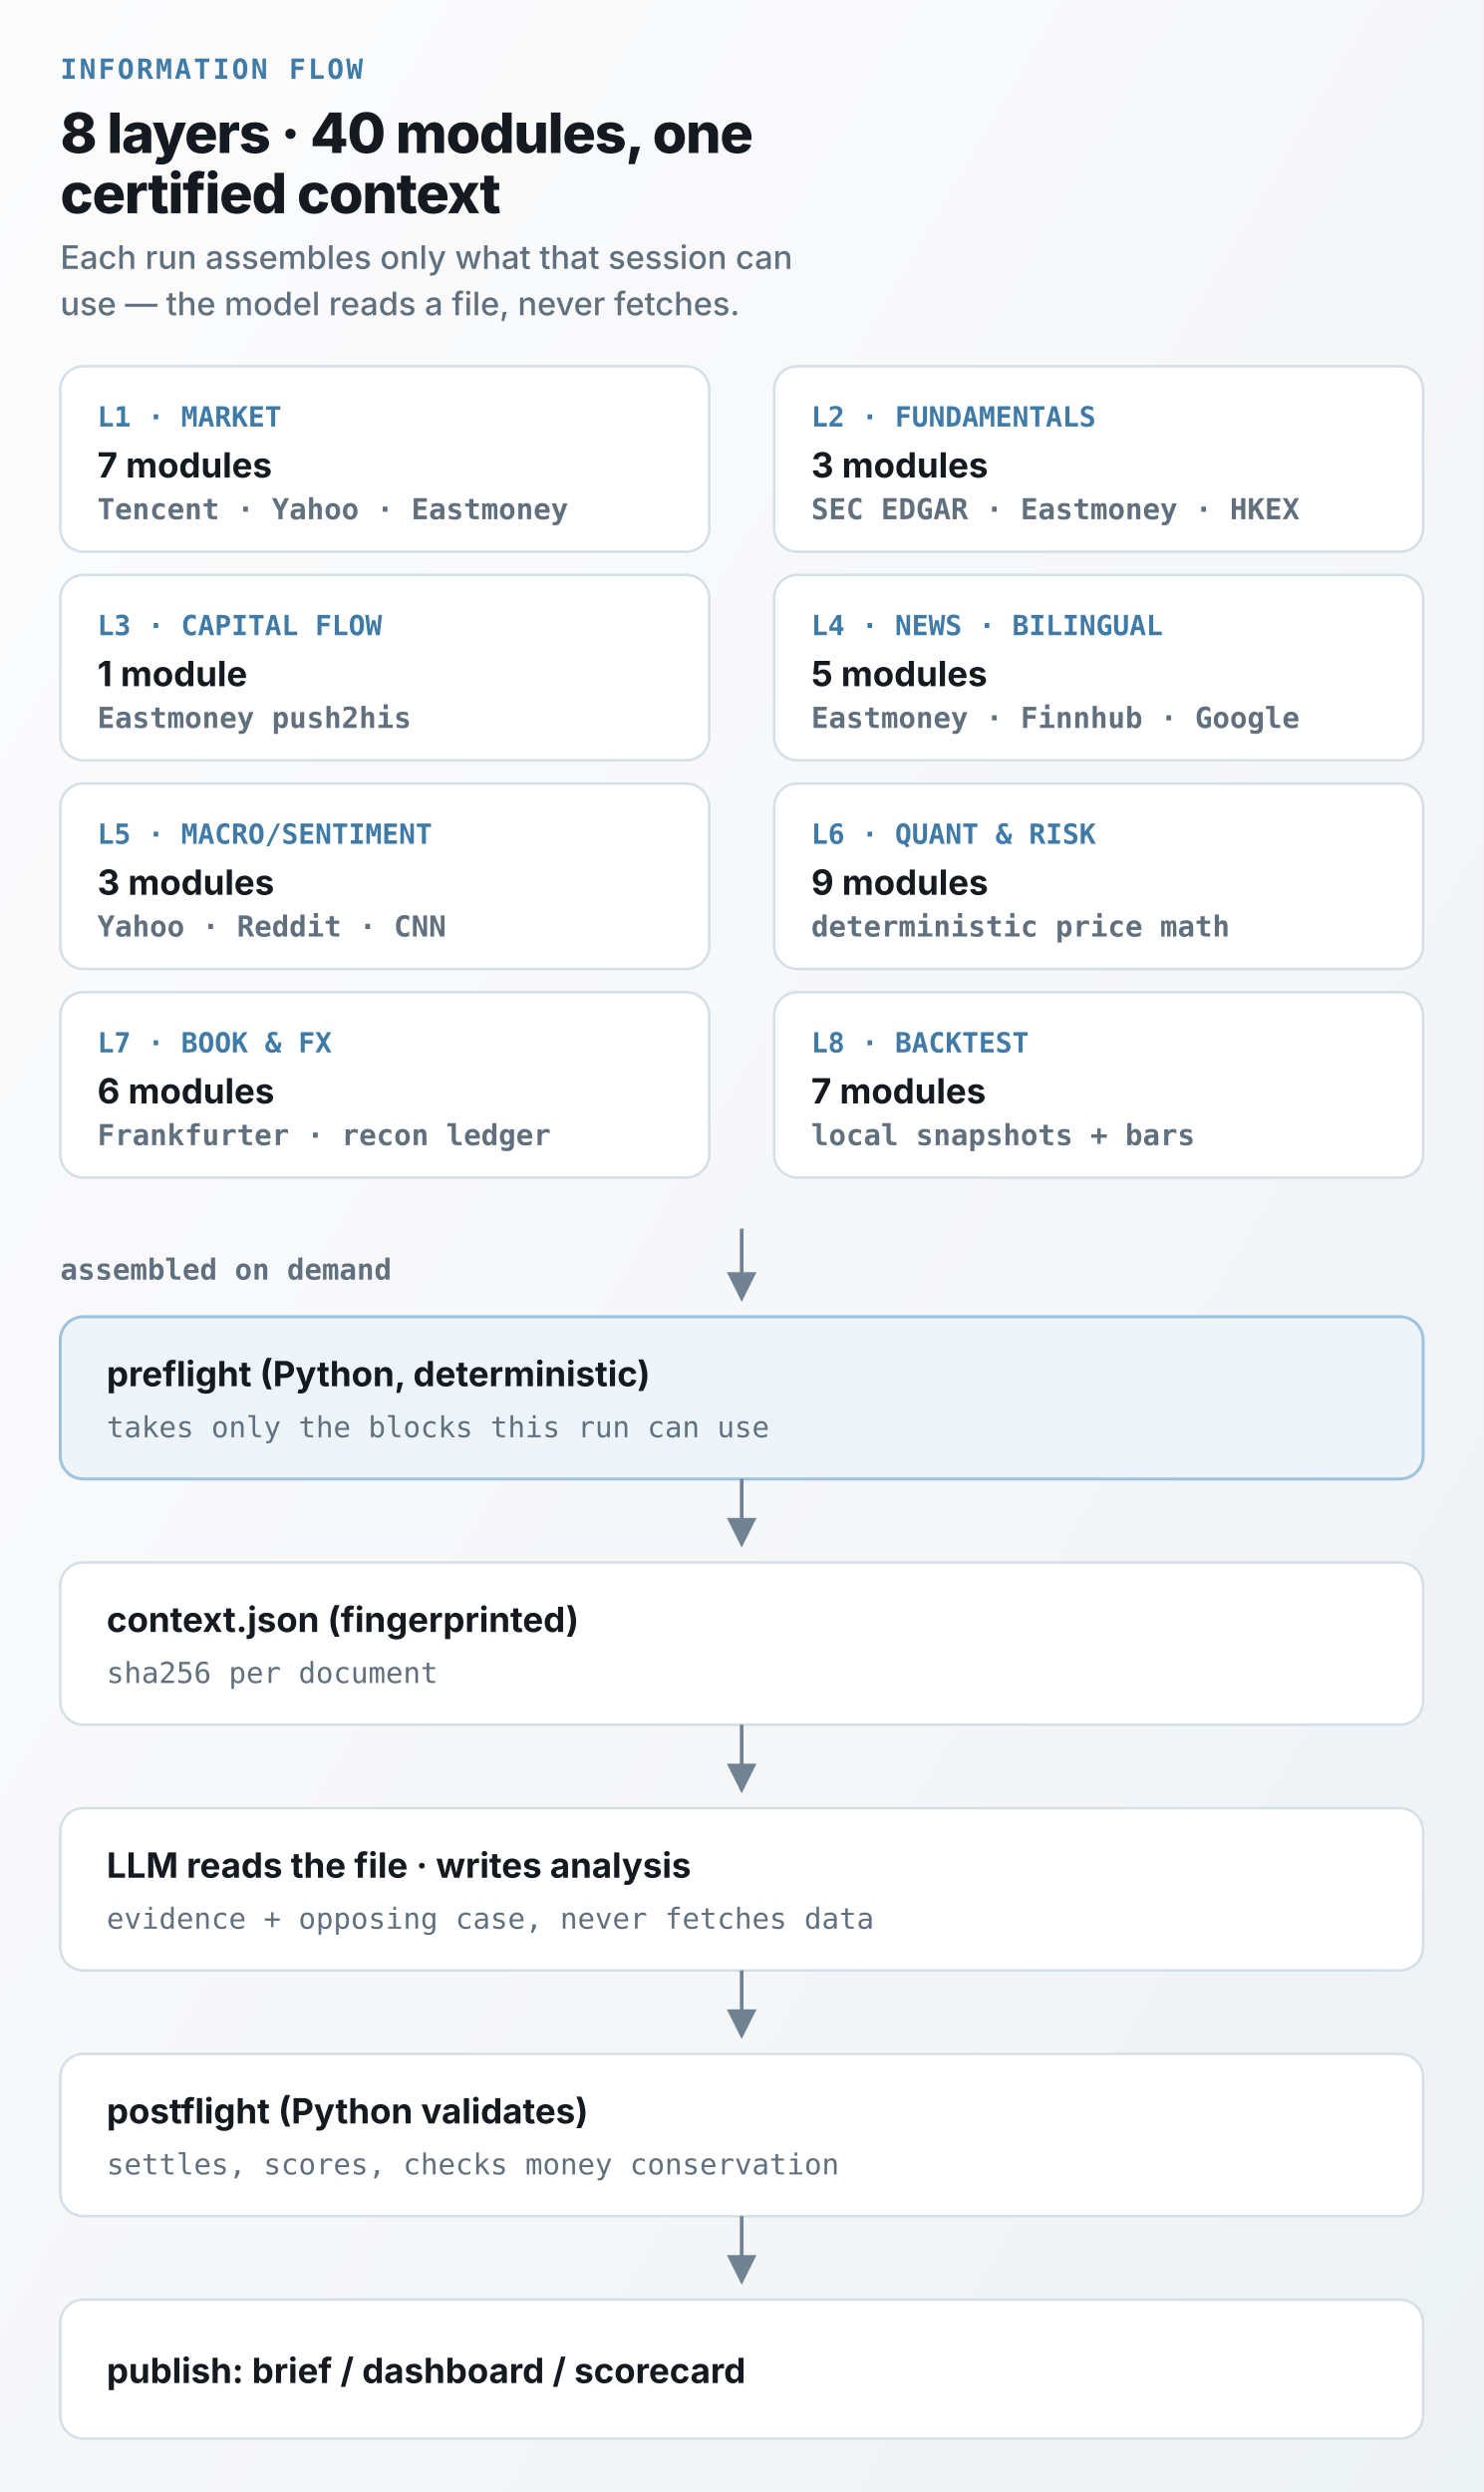
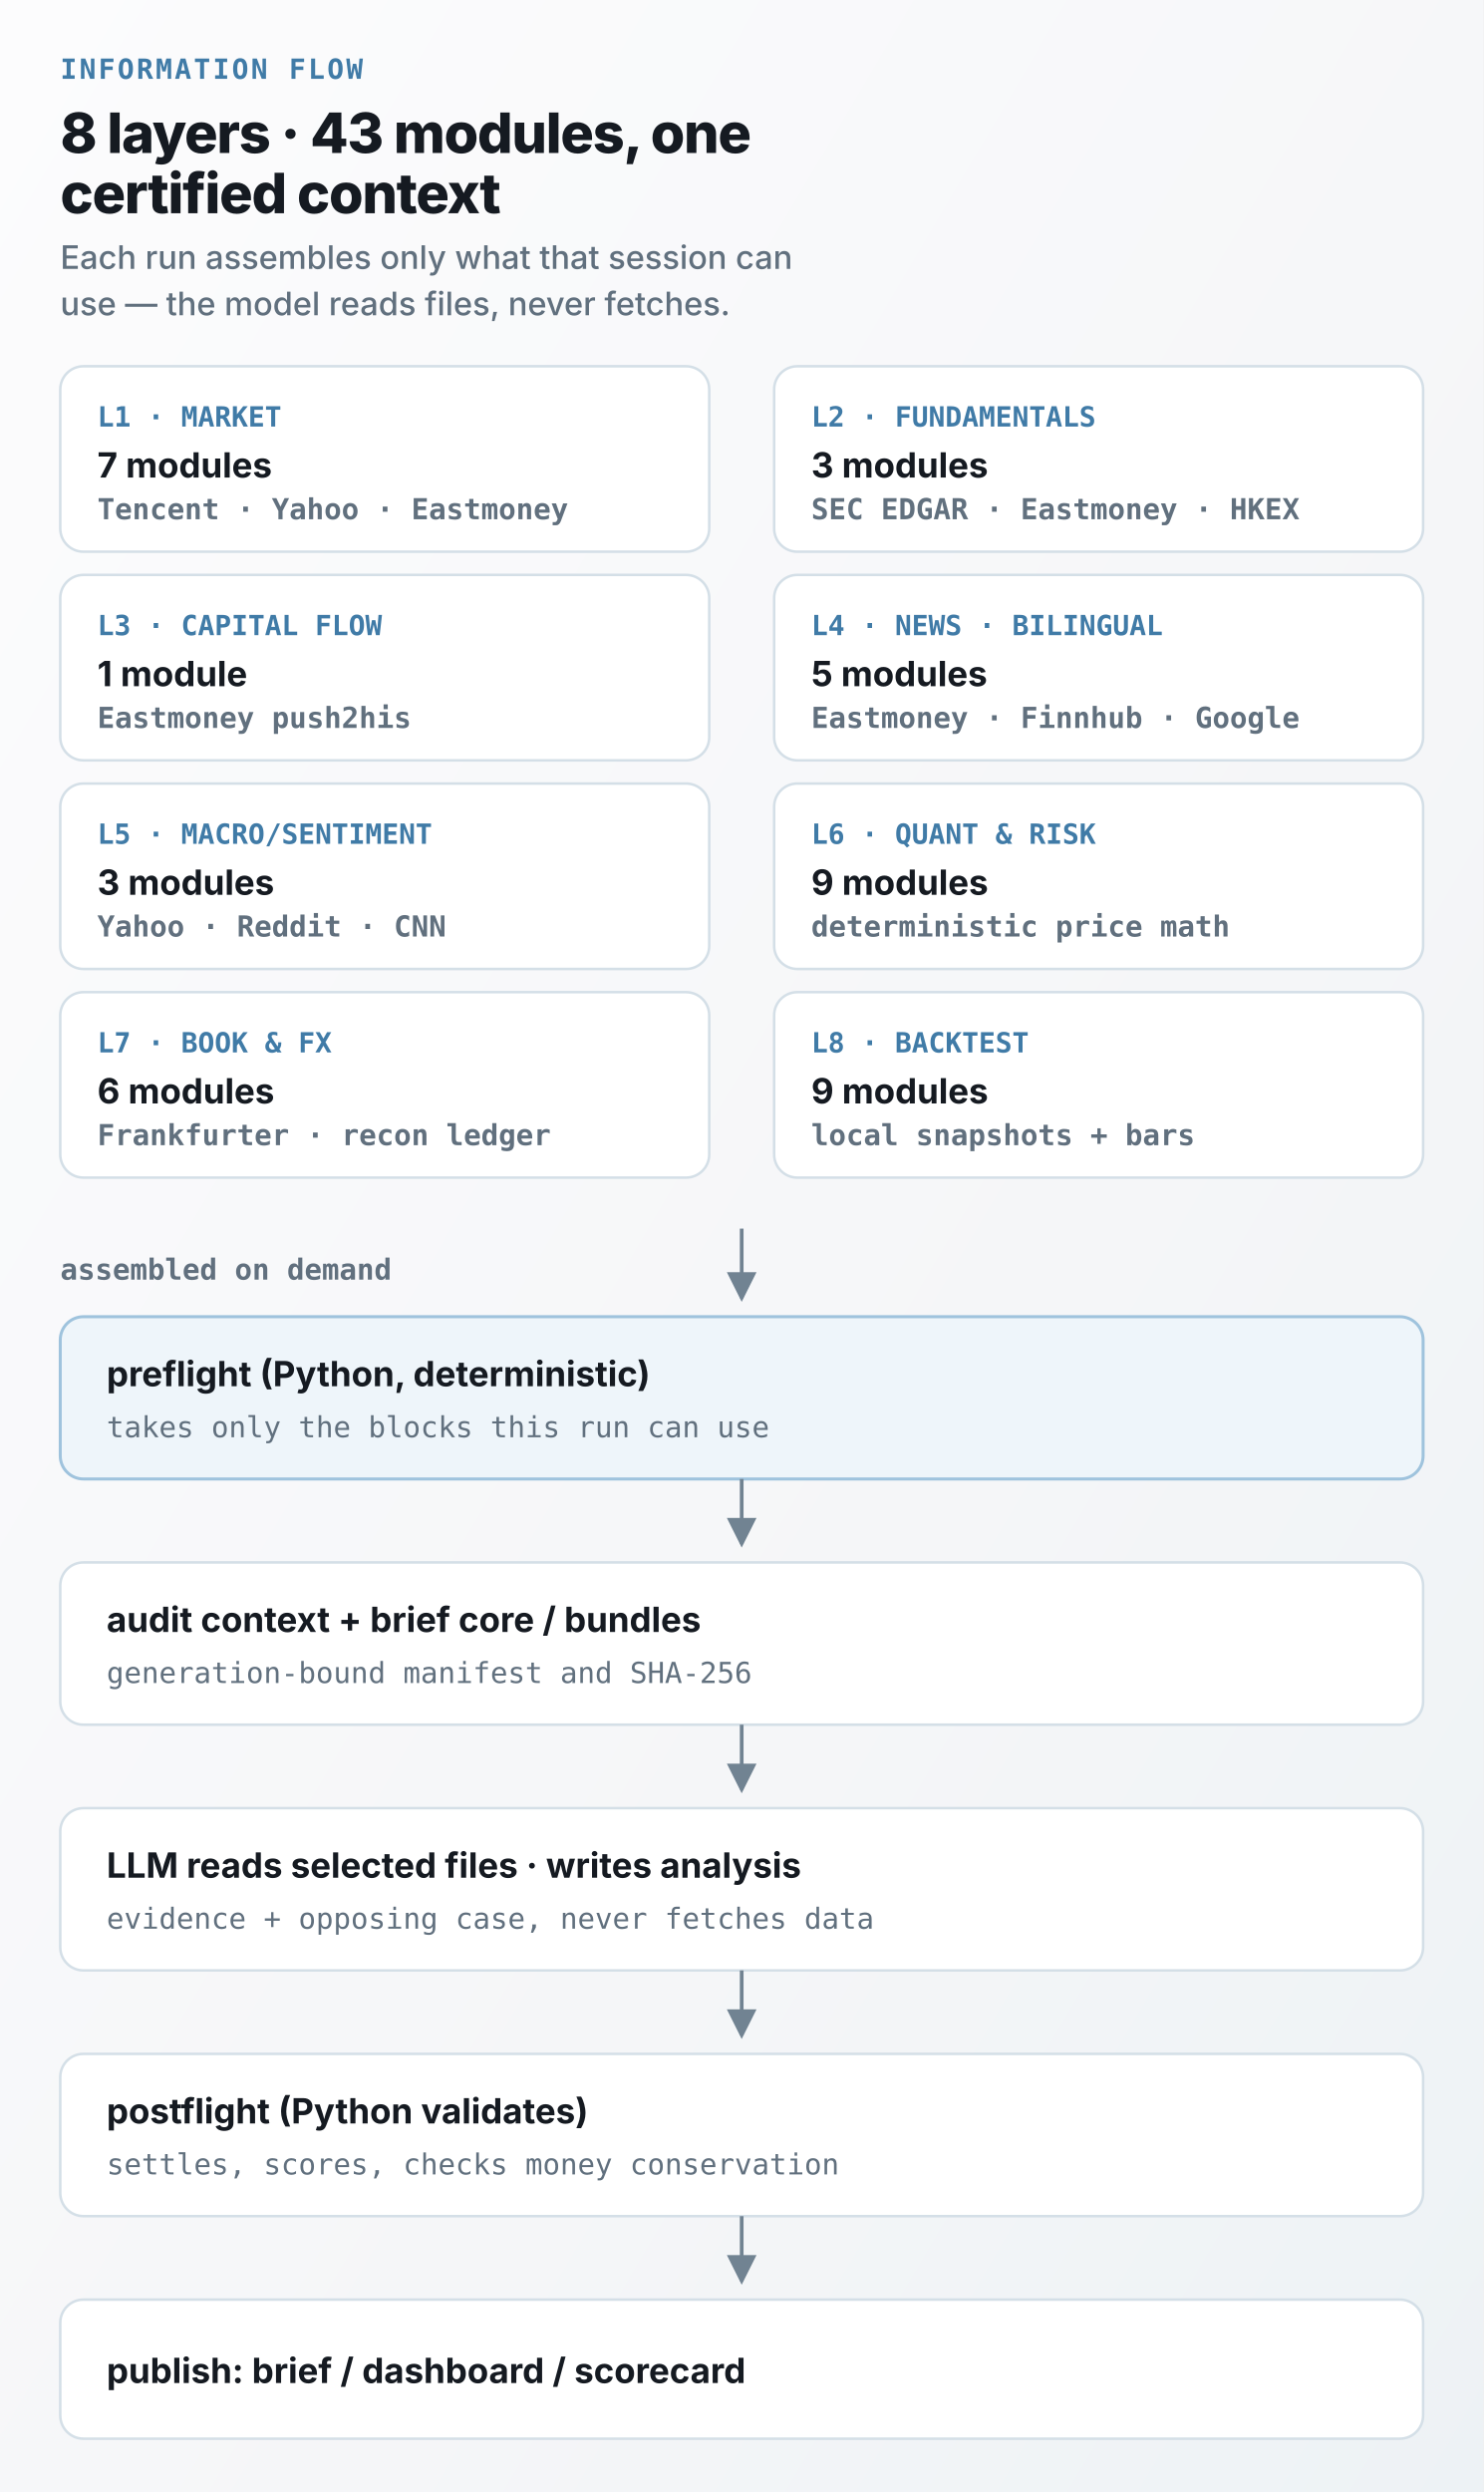
<svg xmlns="http://www.w3.org/2000/svg" width="640" height="1075" viewBox="0 0 640 1075" role="img" aria-labelledby="title desc">
  <defs>
    <linearGradient id="page" x1="0" y1="0" x2="1" y2="1">
      <stop offset="0" stop-color="#fcfcfd" />
      <stop offset=".62" stop-color="#f5f6f8" />
      <stop offset="1" stop-color="#edf2f5" />
    </linearGradient>
    <marker id="arrow" markerWidth="9" markerHeight="9" refX="7" refY="4" orient="auto">
      <path d="M0 0L8 4L0 8Z" fill="#718392" />
    </marker>
    <style>
      .sans{font-family:Inter,-apple-system,BlinkMacSystemFont,"Segoe UI",Arial,sans-serif}
      .mono{font-family:"SFMono-Regular",Consolas,monospace}
      .ink{fill:#151a21}.muted{fill:#61707e}.blue{fill:#407ba7}
      .kicker{font:700 12px "SFMono-Regular",Consolas,monospace;letter-spacing:1px}
      .title{font:800 24px Inter,-apple-system,"Segoe UI",Arial,sans-serif;letter-spacing:-.5px}
      .sub{font:500 14px Inter,-apple-system,"Segoe UI",Arial,sans-serif}
      .layer{font:750 15px Inter,-apple-system,"Segoe UI",Arial,sans-serif}
      .layerno{font:700 12px "SFMono-Regular",Consolas,monospace}
      .count{font:600 12.5px "SFMono-Regular",Consolas,monospace}
      .flow{font:650 15px Inter,-apple-system,"Segoe UI",Arial,sans-serif}
      .flowsub{font:500 12.5px "SFMono-Regular",Consolas,monospace}
      .shell{fill:#fff;stroke:#d8e1e8;stroke-width:1.2}
      .card{fill:#fff;stroke:#d4dfe7;stroke-width:1.1}
      .hl{fill:#eef5fa;stroke:#9fc3dd;stroke-width:1.3}
      .wire{fill:none;stroke:#718392;stroke-width:1.6;marker-end:url(#arrow)}
    </style>
  </defs>
  <rect width="640" height="1075" fill="url(#page)" />
  <g class="sans">
    <text x="26" y="34" class="kicker blue">INFORMATION FLOW</text>
-     <text x="26" y="66" class="title ink">8 layers · 40 modules, one</text>
+     <text x="26" y="66" class="title ink">8 layers · 43 modules, one</text>
    <text x="26" y="92" class="title ink">certified context</text>
    <text x="26" y="116" class="sub muted">Each run assembles only what that session can</text>
-     <text x="26" y="136" class="sub muted">use — the model reads a file, never fetches.</text>
+     <text x="26" y="136" class="sub muted">use — the model reads files, never fetches.</text>
    <g>
      <rect x="26" y="158" width="280" height="80" rx="10" class="card" />
      <text x="42" y="184" class="layerno blue">L1 · MARKET</text>
      <text x="42" y="206" class="layer ink">7 modules</text>
      <text x="42" y="224" class="count muted">Tencent · Yahoo · Eastmoney</text>
      <rect x="334" y="158" width="280" height="80" rx="10" class="card" />
      <text x="350" y="184" class="layerno blue">L2 · FUNDAMENTALS</text>
      <text x="350" y="206" class="layer ink">3 modules</text>
      <text x="350" y="224" class="count muted">SEC EDGAR · Eastmoney · HKEX</text>
      <rect x="26" y="248" width="280" height="80" rx="10" class="card" />
      <text x="42" y="274" class="layerno blue">L3 · CAPITAL FLOW</text>
      <text x="42" y="296" class="layer ink">1 module</text>
      <text x="42" y="314" class="count muted">Eastmoney push2his</text>
      <rect x="334" y="248" width="280" height="80" rx="10" class="card" />
      <text x="350" y="274" class="layerno blue">L4 · NEWS · BILINGUAL</text>
      <text x="350" y="296" class="layer ink">5 modules</text>
      <text x="350" y="314" class="count muted">Eastmoney · Finnhub · Google</text>
      <rect x="26" y="338" width="280" height="80" rx="10" class="card" />
      <text x="42" y="364" class="layerno blue">L5 · MACRO/SENTIMENT</text>
      <text x="42" y="386" class="layer ink">3 modules</text>
      <text x="42" y="404" class="count muted">Yahoo · Reddit · CNN</text>
      <rect x="334" y="338" width="280" height="80" rx="10" class="card" />
      <text x="350" y="364" class="layerno blue">L6 · QUANT &amp; RISK</text>
      <text x="350" y="386" class="layer ink">9 modules</text>
      <text x="350" y="404" class="count muted">deterministic price math</text>
      <rect x="26" y="428" width="280" height="80" rx="10" class="card" />
      <text x="42" y="454" class="layerno blue">L7 · BOOK &amp; FX</text>
      <text x="42" y="476" class="layer ink">6 modules</text>
      <text x="42" y="494" class="count muted">Frankfurter · recon ledger</text>
      <rect x="334" y="428" width="280" height="80" rx="10" class="card" />
      <text x="350" y="454" class="layerno blue">L8 · BACKTEST</text>
-       <text x="350" y="476" class="layer ink">7 modules</text>
+       <text x="350" y="476" class="layer ink">9 modules</text>
      <text x="350" y="494" class="count muted">local snapshots + bars</text>
    </g>
    <path d="M320 530V560" class="wire" />
    <text x="26" y="552" class="count muted">assembled on demand</text>
    <g>
      <rect x="26" y="568" width="588" height="70" rx="10" class="hl" />
      <text x="46" y="598" class="flow ink">preflight (Python, deterministic)</text>
      <text x="46" y="620" class="flowsub muted">takes only the blocks this run can use</text>
      <path d="M320 638V666" class="wire" />
      <rect x="26" y="674" width="588" height="70" rx="10" class="card" />
-       <text x="46" y="704" class="flow ink">context.json (fingerprinted)</text>
-       <text x="46" y="726" class="flowsub muted">sha256 per document</text>
+       <text x="46" y="704" class="flow ink">audit context + brief core / bundles</text>
+       <text x="46" y="726" class="flowsub muted">generation-bound manifest and SHA-256</text>
      <path d="M320 744V772" class="wire" />
      <rect x="26" y="780" width="588" height="70" rx="10" class="card" />
-       <text x="46" y="810" class="flow ink">LLM reads the file · writes analysis</text>
+       <text x="46" y="810" class="flow ink">LLM reads selected files · writes analysis</text>
      <text x="46" y="832" class="flowsub muted">evidence + opposing case, never fetches data</text>
      <path d="M320 850V878" class="wire" />
      <rect x="26" y="886" width="588" height="70" rx="10" class="card" />
      <text x="46" y="916" class="flow ink">postflight (Python validates)</text>
      <text x="46" y="938" class="flowsub muted">settles, scores, checks money conservation</text>
      <path d="M320 956V984" class="wire" />
      <rect x="26" y="992" width="588" height="60" rx="10" class="card" />
      <text x="46" y="1028" class="flow ink">publish: brief / dashboard / scorecard</text>
    </g>
  </g>
</svg>
